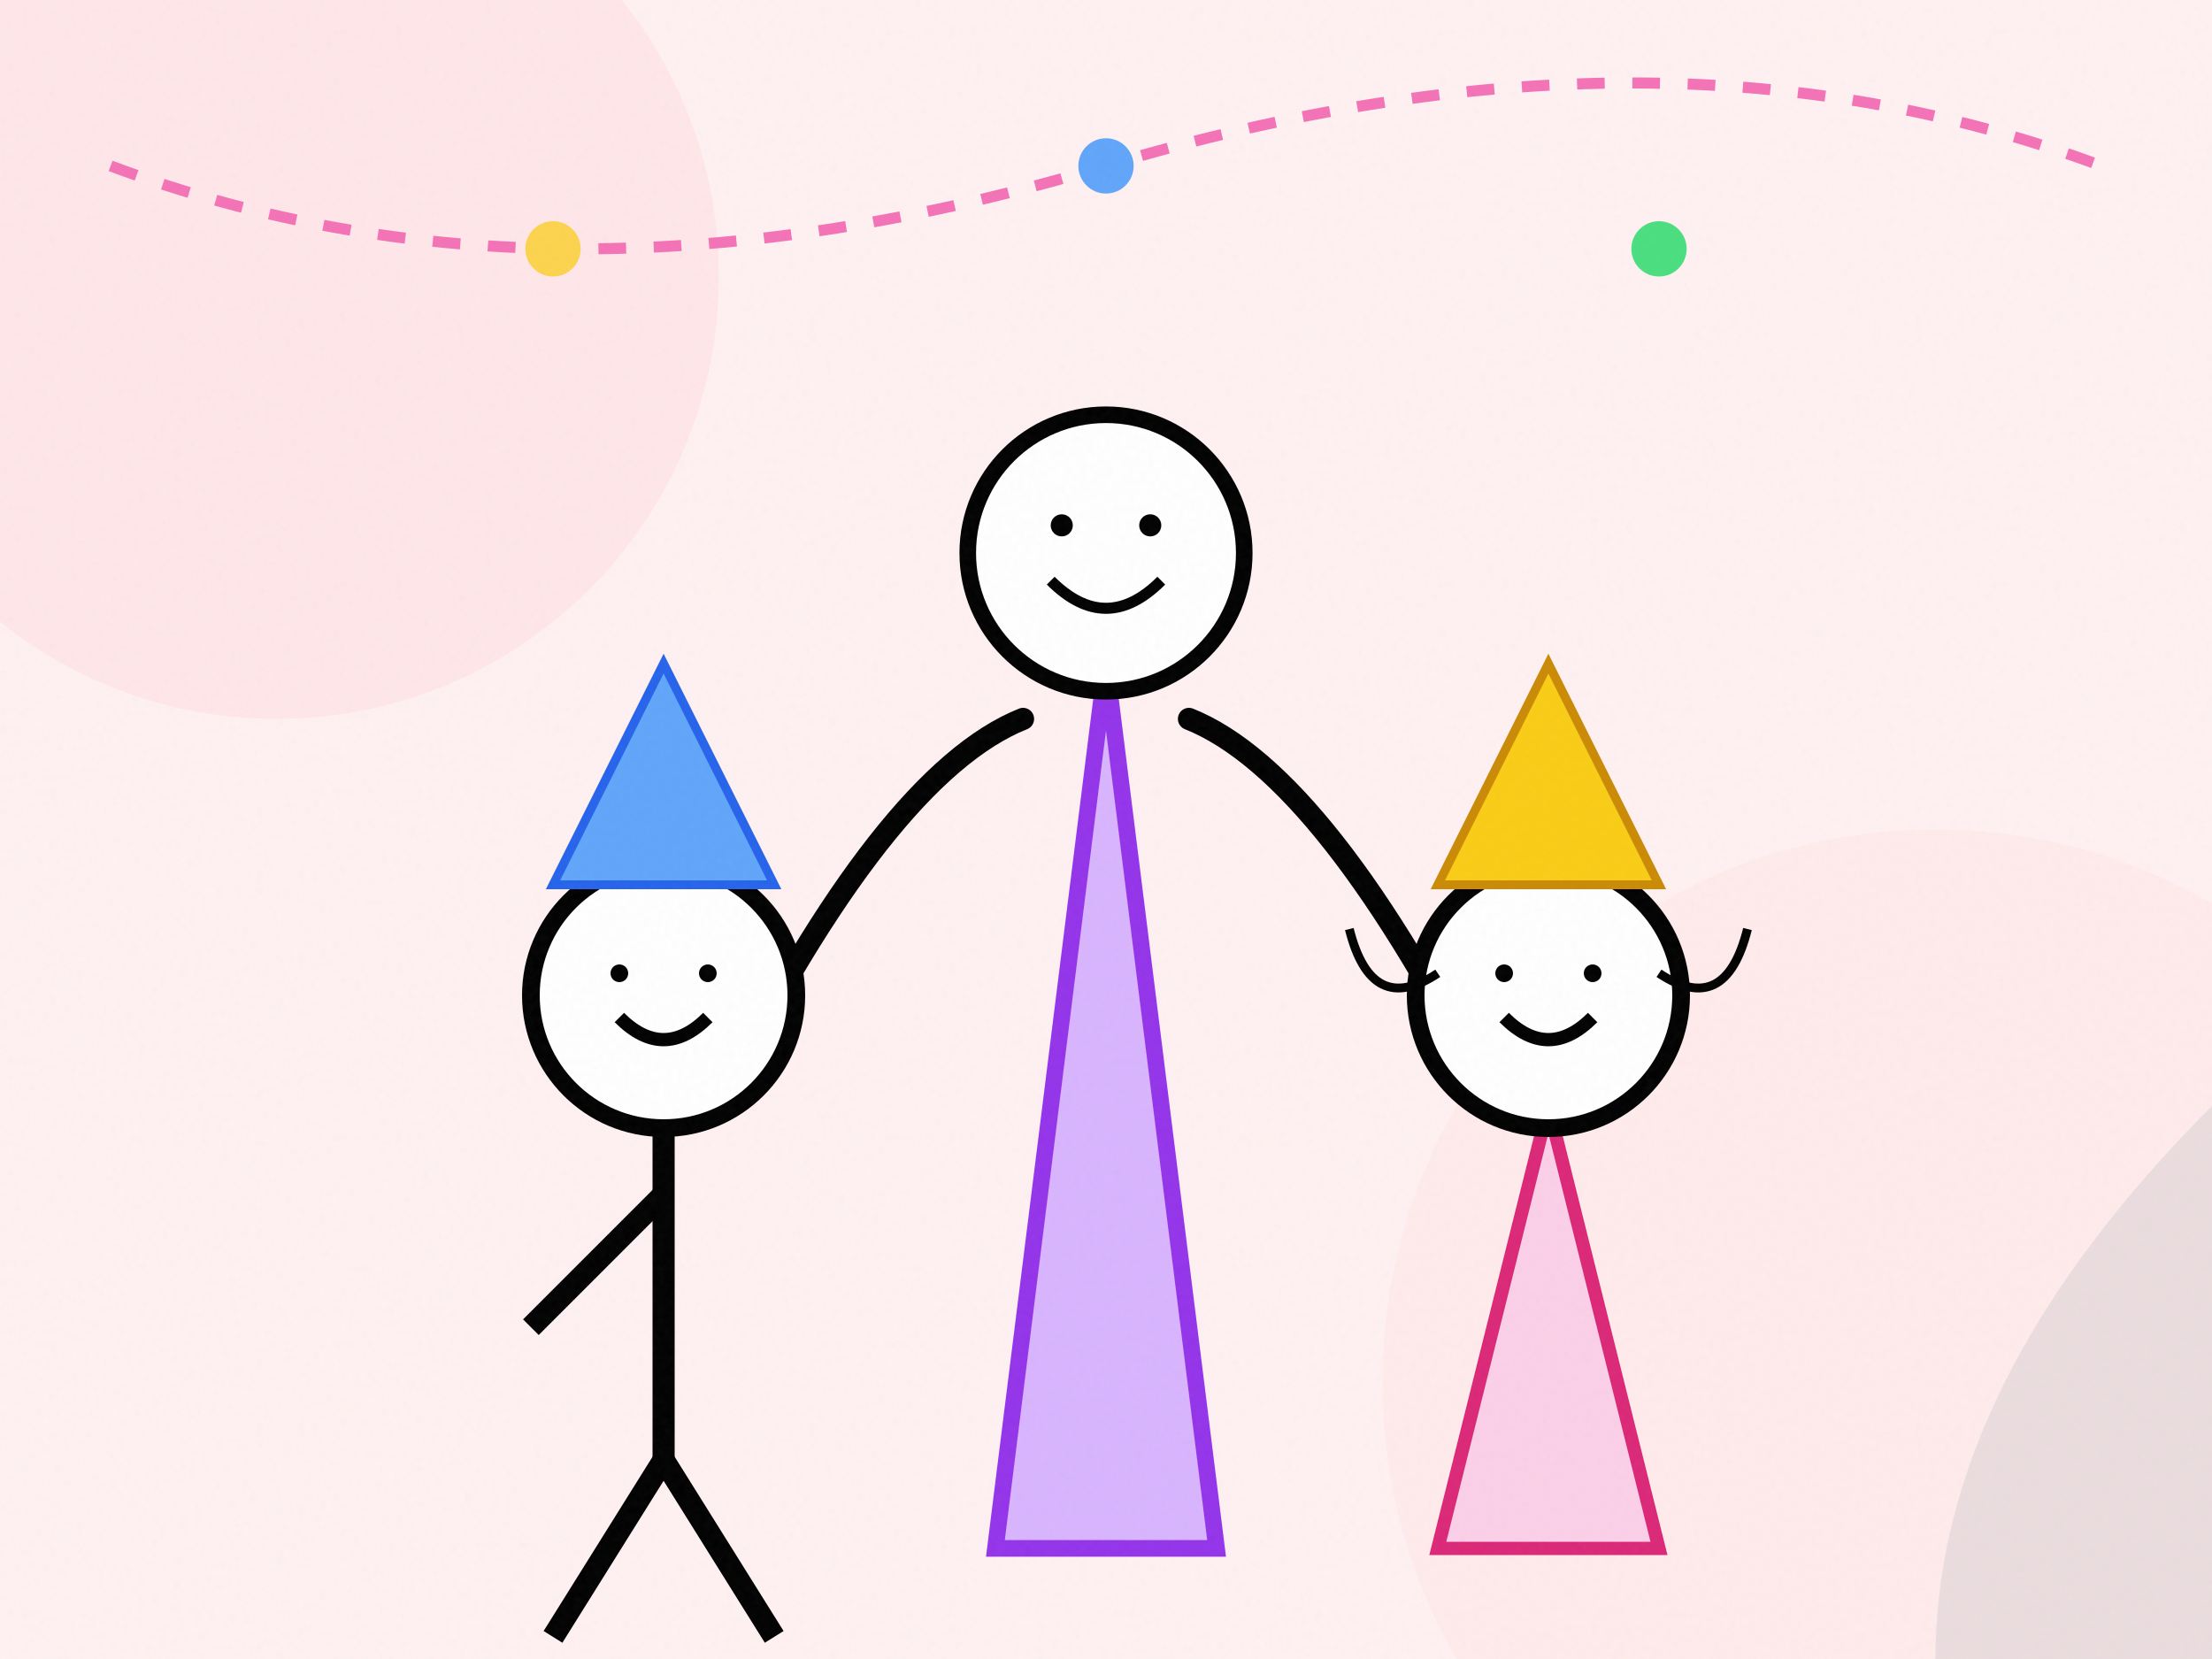
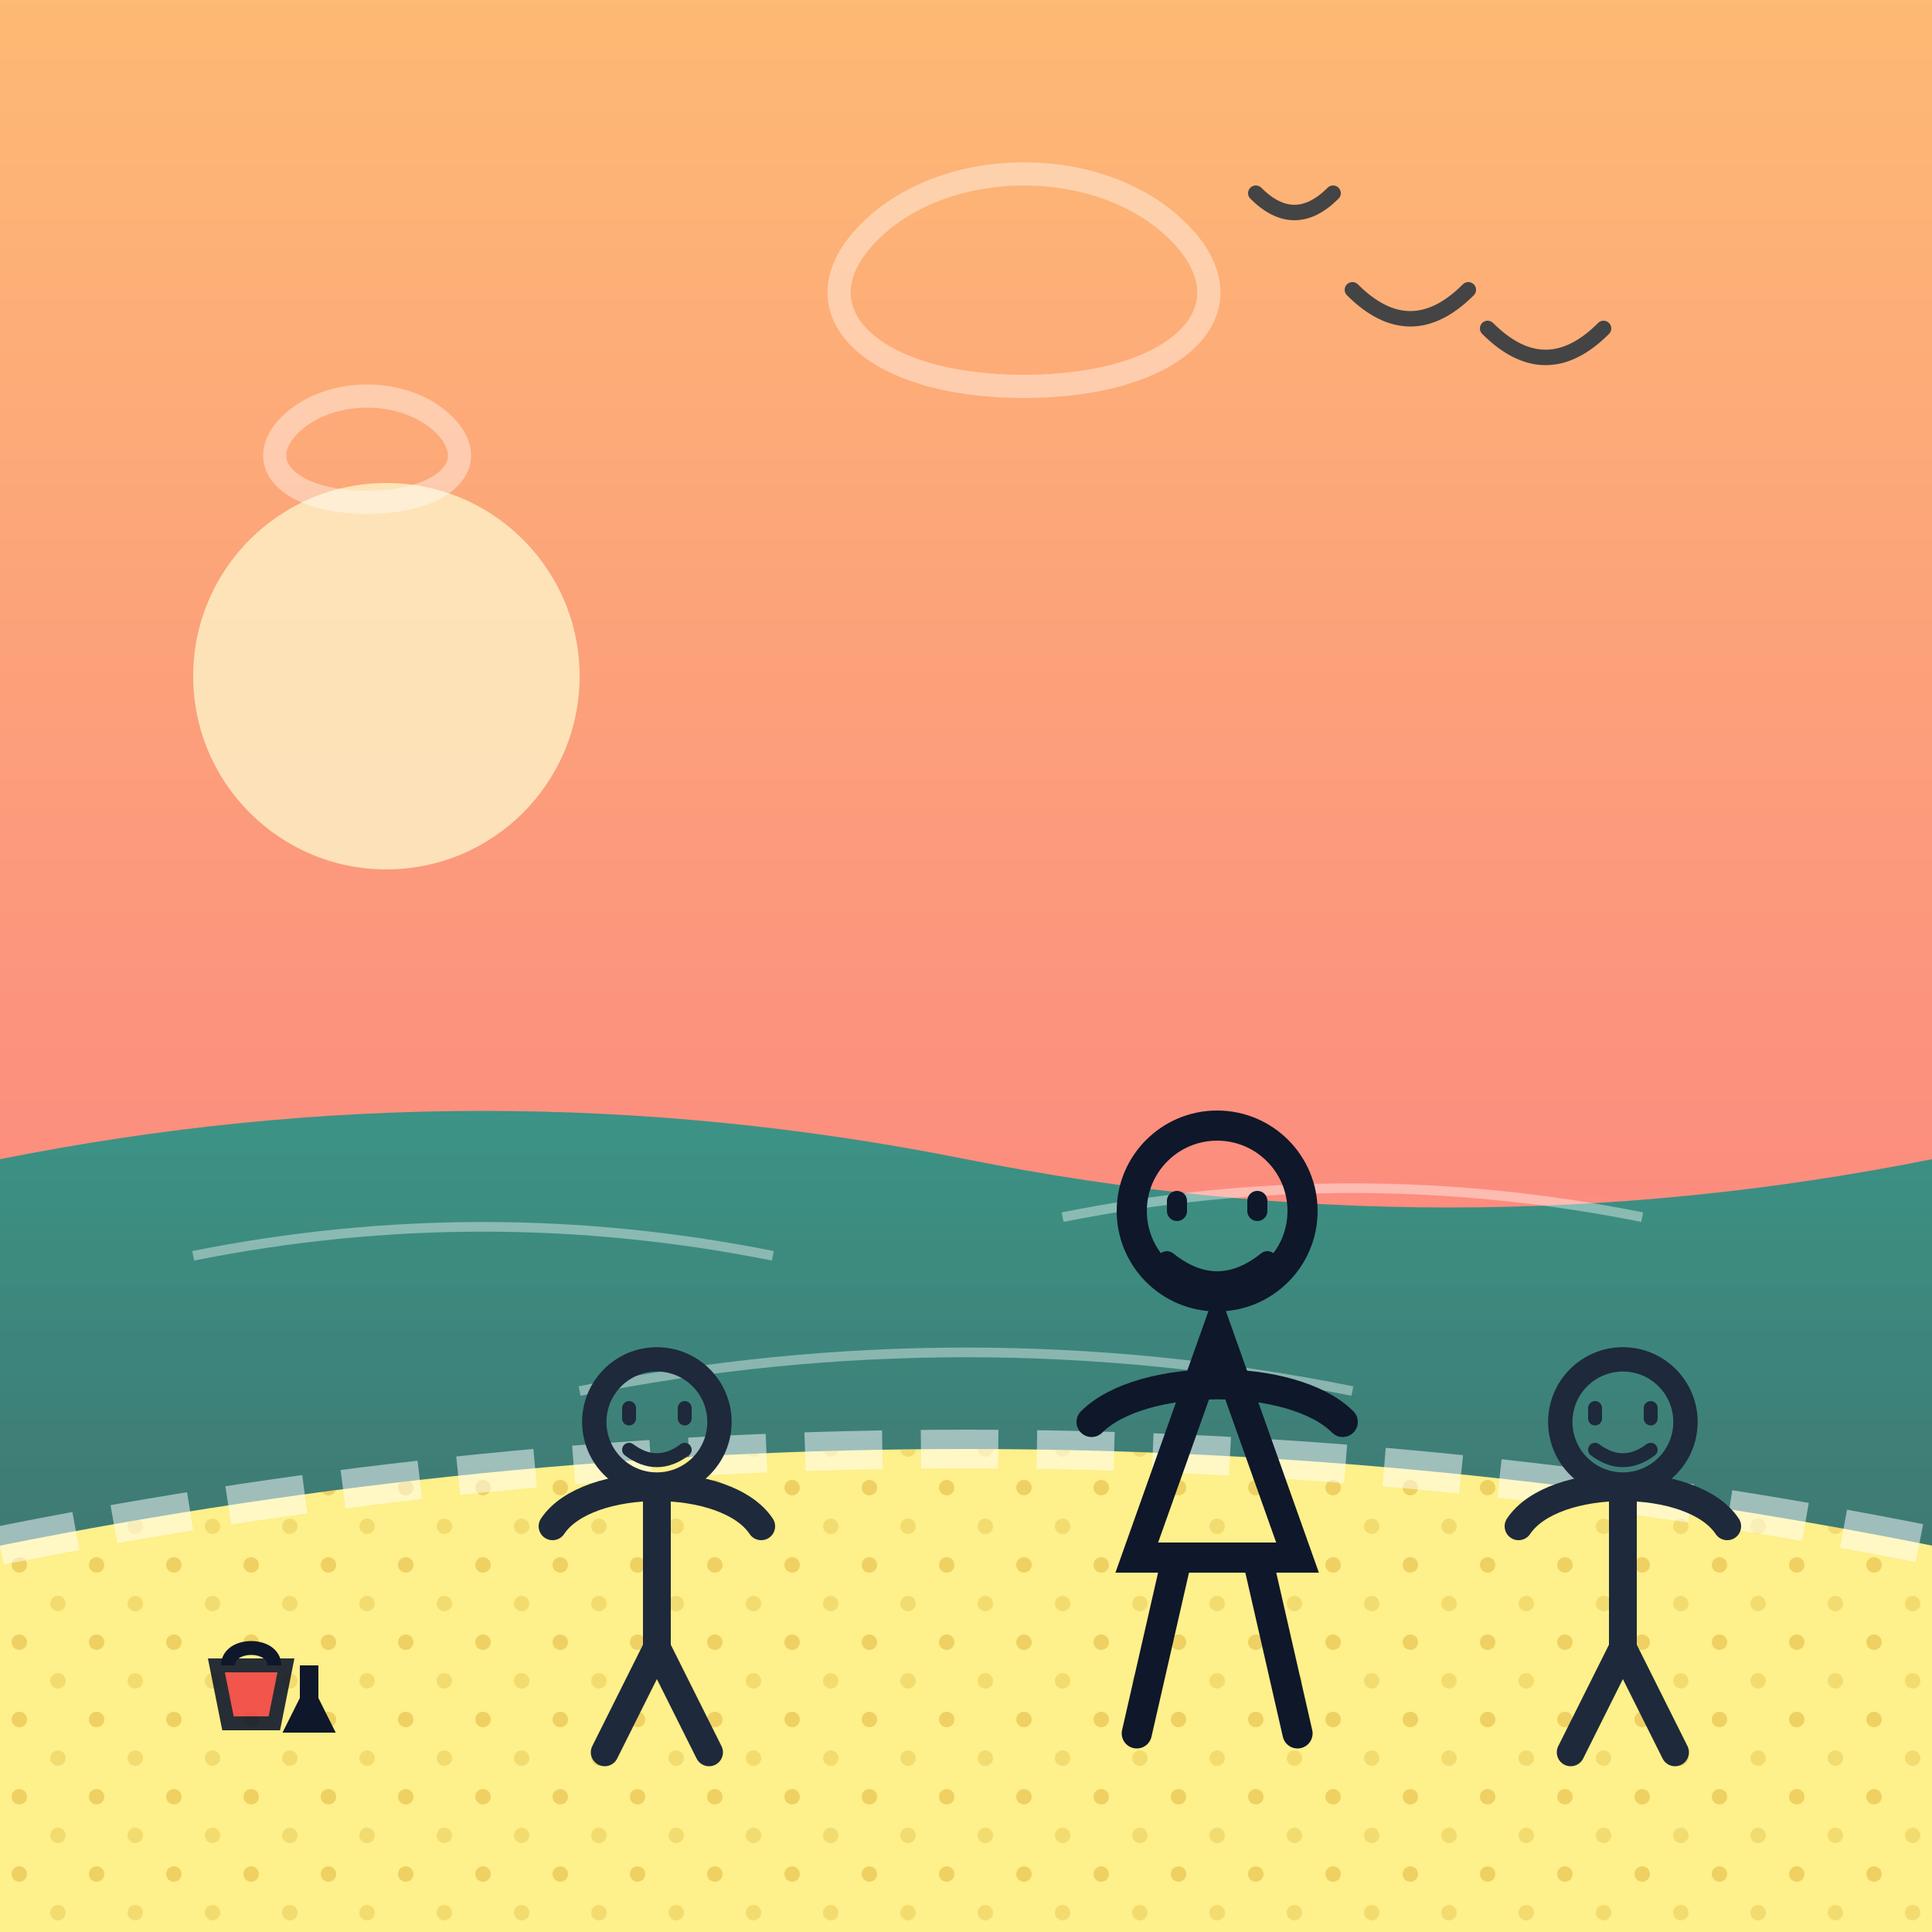
- <svg xmlns="http://www.w3.org/2000/svg" width="400" height="300" viewBox="0 0 400 300">
-   <rect width="400" height="300" fill="#fff1f2" />
-   <circle cx="50" cy="50" r="80" fill="#fecdd3" opacity="0.3" />
-   <circle cx="350" cy="250" r="100" fill="#fee2e2" opacity="0.4" />
-   <path d="M20 30 Q100 60 200 30 T380 30" fill="none" stroke="#f472b6" stroke-width="2" stroke-dasharray="5 5" />
-   <circle cx="100" cy="45" r="5" fill="#fcd34d" />
-   <circle cx="200" cy="30" r="5" fill="#60a5fa" />
-   <circle cx="300" cy="45" r="5" fill="#4ade80" />
-   <g transform="translate(200, 180)">
-     <circle cx="0" cy="-85" r="15" fill="#e5e5e5" stroke="#a3a3a3" stroke-width="2" />
-     <path d="M0 -60 L-20 100 L20 100 Z" fill="#d8b4fe" stroke="#9333ea" stroke-width="3" />
-     <circle cx="0" cy="-80" r="25" fill="white" stroke="#000" stroke-width="3" />
-     <path d="M-10 -75 Q0 -65 10 -75" fill="none" stroke="#000" stroke-width="2" />
-     <circle cx="-8" cy="-85" r="2" fill="black" />
-     <circle cx="8" cy="-85" r="2" fill="black" />
-     <path d="M-15 -50 Q-40 -40 -70 20" fill="none" stroke="#000" stroke-width="4" stroke-linecap="round" />
-     <path d="M15 -50 Q40 -40 70 20" fill="none" stroke="#000" stroke-width="4" stroke-linecap="round" />
-   </g>
-   <g transform="translate(120, 200) scale(0.8)">
-     <line x1="0" y1="0" x2="0" y2="80" stroke="#000" stroke-width="5" />
-     <line x1="0" y1="80" x2="-25" y2="120" stroke="#000" stroke-width="5" />
-     <line x1="0" y1="80" x2="25" y2="120" stroke="#000" stroke-width="5" />
-     <line x1="0" y1="20" x2="-30" y2="50" stroke="#000" stroke-width="5" />
-     <circle cx="0" cy="-25" r="30" fill="white" stroke="#000" stroke-width="4" />
-     <path d="M-10 -20 Q0 -10 10 -20" fill="none" stroke="#000" stroke-width="3" />
-     <circle cx="-10" cy="-30" r="2" fill="black" />
-     <circle cx="10" cy="-30" r="2" fill="black" />
-     <path d="M-25 -50 L0 -100 L25 -50 Z" fill="#60a5fa" stroke="#2563eb" stroke-width="2" />
-   </g>
-   <g transform="translate(280, 200) scale(0.8)">
-     <path d="M0 0 L-25 100 L25 100 Z" fill="#fbcfe8" stroke="#db2777" stroke-width="3" />
-     <circle cx="0" cy="-25" r="30" fill="white" stroke="#000" stroke-width="4" />
-     <path d="M-10 -20 Q0 -10 10 -20" fill="none" stroke="#000" stroke-width="3" />
-     <circle cx="-10" cy="-30" r="2" fill="black" />
-     <circle cx="10" cy="-30" r="2" fill="black" />
-     <path d="M-25 -50 L0 -100 L25 -50 Z" fill="#facc15" stroke="#ca8a04" stroke-width="2" />
-     <path d="M-25 -30 Q-40 -20 -45 -40" fill="none" stroke="#000" stroke-width="2" />
-     <path d="M25 -30 Q40 -20 45 -40" fill="none" stroke="#000" stroke-width="2" />
-   </g>
-   <rect width="400" height="300" fill="url(#grain)" opacity="0.1" />
+ <svg xmlns="http://www.w3.org/2000/svg" viewBox="0 0 100 100">
  <defs>
-     <filter id="noise">
-       <feTurbulence type="fractalNoise" baseFrequency="0.8" numOctaves="3" stitchTiles="stitch" />
-     </filter>
-     <pattern id="grain" width="100" height="100" patternUnits="userSpaceOnUse">
-       <rect width="100" height="100" filter="url(#noise)" opacity="0.5" />
+     <linearGradient id="sunset-sky" x1="0%" y1="0%" x2="0%" y2="100%">
+       <stop offset="0%" stop-color="#fdba74" />
+       <stop offset="100%" stop-color="#fb7185" />
+     </linearGradient>
+     <linearGradient id="ocean" x1="0%" y1="0%" x2="0%" y2="100%">
+       <stop offset="0%" stop-color="#0d9488" />
+       <stop offset="100%" stop-color="#115e59" />
+     </linearGradient>
+     <pattern id="sand-texture" x="0" y="0" width="4" height="4" patternUnits="userSpaceOnUse">
+       <circle cx="1" cy="1" r="0.4" fill="#ca8a04" opacity="0.3" />
+       <circle cx="3" cy="3" r="0.4" fill="#ca8a04" opacity="0.2" />
    </pattern>
  </defs>
-   <path d="M400 200 Q350 250 350 300 L400 300 Z" fill="#9ca3af" opacity="0.2" />
+   <rect x="0" y="0" width="100" height="100" fill="url(#sunset-sky)" />
+   <path d="M0 60 q25 -5 50 0 t50 0 v40 h-100 Z" fill="url(#ocean)" opacity="0.8" />
+   <g stroke="white" stroke-width="0.5" fill="none" opacity="0.4">
+     <path d="M10 65 q15 -3 30 0" />
+     <path d="M55 63 q15 -3 30 0" />
+     <path d="M30 72 q20 -4 40 0" />
+   </g>
+   <path d="M0 80 q50 -10 100 0 v20 h-100 Z" fill="#fef08a" />
+   <path d="M0 80 q50 -10 100 0 v20 h-100 Z" fill="url(#sand-texture)" />
+   <path d="M0 80 q50 -10 100 0" fill="none" stroke="white" stroke-width="2" stroke-dasharray="4 2" opacity="0.5" />
+   <circle cx="20" cy="35" r="10" fill="#fef3c7" opacity="0.8">
+     <animate attributeName="opacity" values="0.7;0.9;0.7" dur="4s" repeatCount="indefinite" />
+   </circle>
+   <path d="M70 15 q3 3 6 0 M77 17 q3 3 6 0 M65 10 q2 2 4 0" fill="none" stroke="#444" stroke-width="0.8" stroke-linecap="round" />
+   <g stroke="white" stroke-width="1.2" fill="none" opacity="0.4">
+     <path d="M45 12 c4 -4 12 -4 16 0 c4 4 0 8 -8 8 s-12 -4 -8 -8" />
+     <path d="M15 22 c2 -2 6 -2 8 0 c2 2 0 4 -4 4 s-6 -2 -4 -4" />
+   </g>
+   <g transform="translate(10, 85) scale(0.12)" stroke="#0f172a" fill="none" stroke-width="6">
+     <path d="M10 10 l5 25 h20 l5 -25 Z" fill="#ef4444" opacity="0.9" />
+     <path d="M15 10 c0 -10 20 -10 20 0" />
+     <path d="M50 25 l-5 10 h10 Z M50 25 l0 -15" stroke-width="8" />
+   </g>
+   <g transform="translate(50, 58) scale(0.26)" stroke="#0f172a">
+     <circle cx="50" cy="18" r="17" fill="none" stroke-width="6" />
+     <path d="M42 16 v2 M58 16 v2 M40 28 q10 8 20 0" fill="none" stroke-width="4" stroke-linecap="round" />
+     <path d="M50 42 l-16 45 l32 0 Z" fill="none" stroke-width="6" stroke-linecap="round" />
+     <path d="M25 60 c10 -10 40 -10 50 0" fill="none" stroke-width="6" stroke-linecap="round" />
+     <path d="M42 87 l-8 35 M58 87 l8 35" fill="none" stroke-width="6" stroke-linecap="round" />
+   </g>
+   <g transform="translate(25, 70) scale(0.18)" stroke="#1e293b">
+     <circle cx="50" cy="20" r="18" fill="none" stroke-width="7" />
+     <path d="M42 16 v3 M58 16 v3 M42 28 q8 6 16 0" fill="none" stroke-width="4" stroke-linecap="round" />
+     <path d="M50 40 l0 45" fill="none" stroke-width="8" stroke-linecap="round" />
+     <path d="M20 50 c10 -15 50 -15 60 0" fill="none" stroke-width="8" stroke-linecap="round" />
+     <path d="M50 85 l-15 30 M50 85 l15 30" fill="none" stroke-width="8" stroke-linecap="round" />
+   </g>
+   <g transform="translate(75, 70) scale(0.18)" stroke="#1e293b">
+     <circle cx="50" cy="20" r="18" fill="none" stroke-width="7" />
+     <path d="M42 16 v3 M58 16 v3 M42 28 q8 6 16 0" fill="none" stroke-width="4" stroke-linecap="round" />
+     <path d="M50 40 l0 45" fill="none" stroke-width="8" stroke-linecap="round" />
+     <path d="M20 50 c10 -15 50 -15 60 0" fill="none" stroke-width="8" stroke-linecap="round" />
+     <path d="M50 85 l-15 30 M50 85 l15 30" fill="none" stroke-width="8" stroke-linecap="round" />
+   </g>
</svg>
